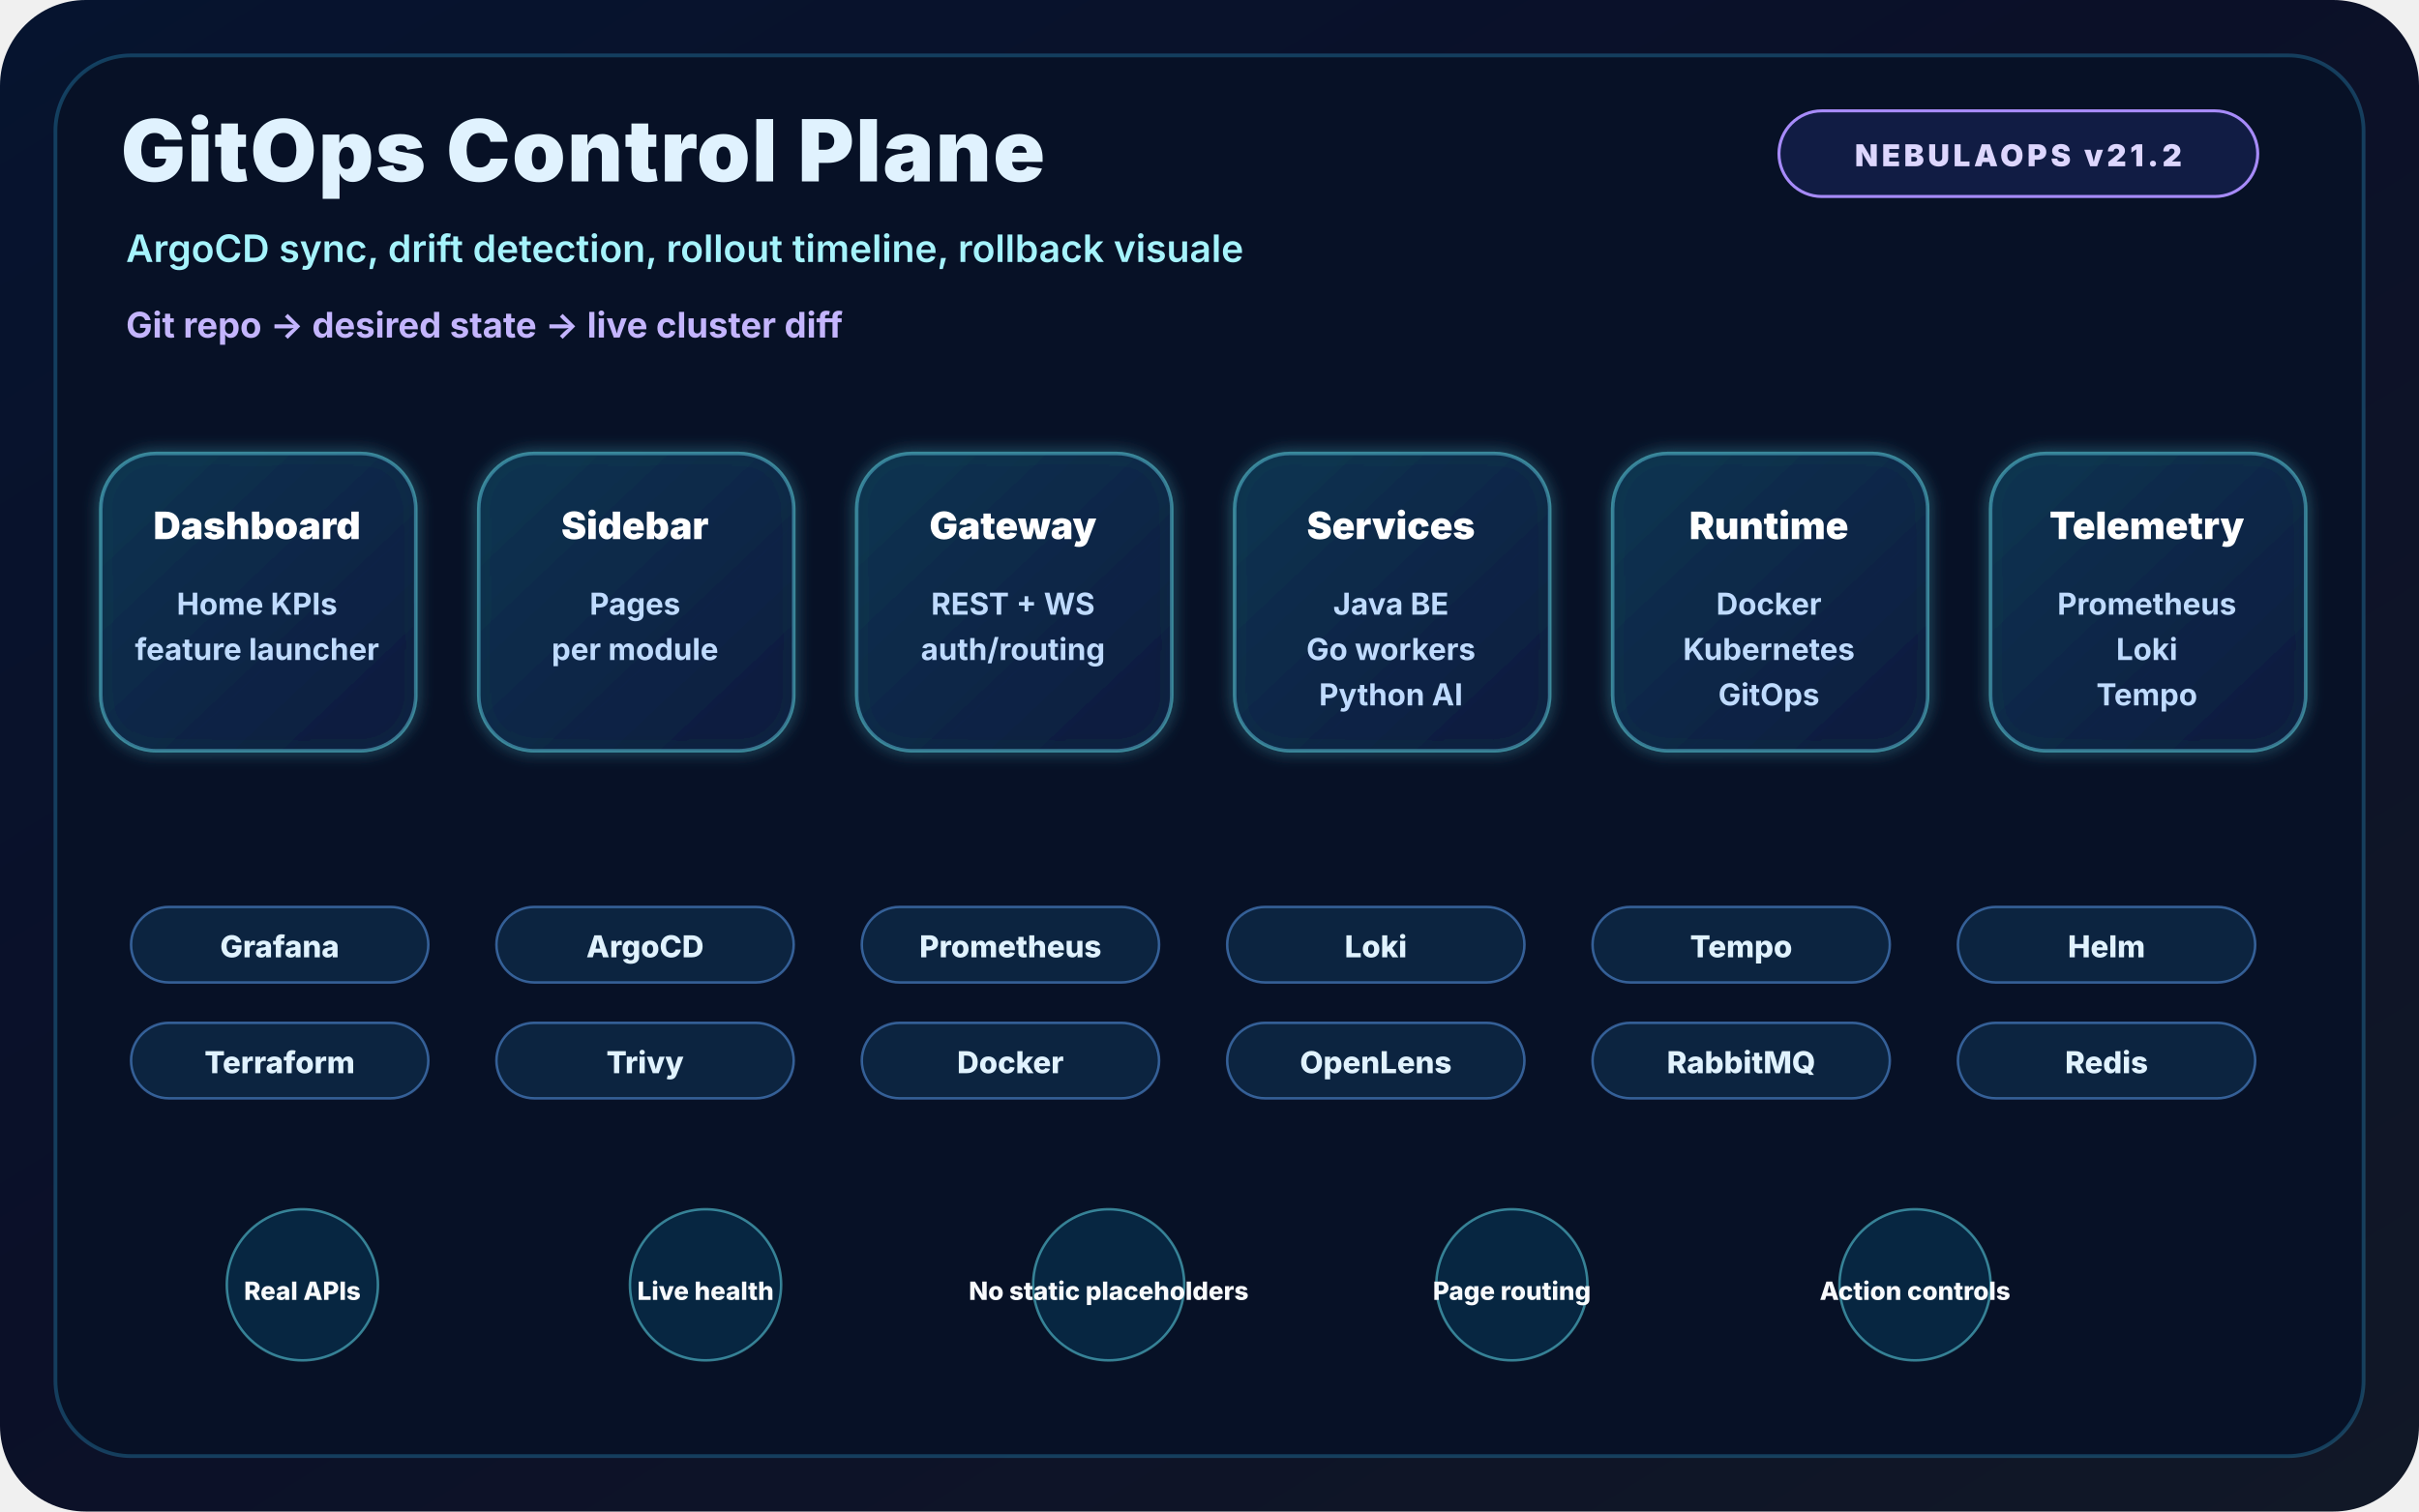
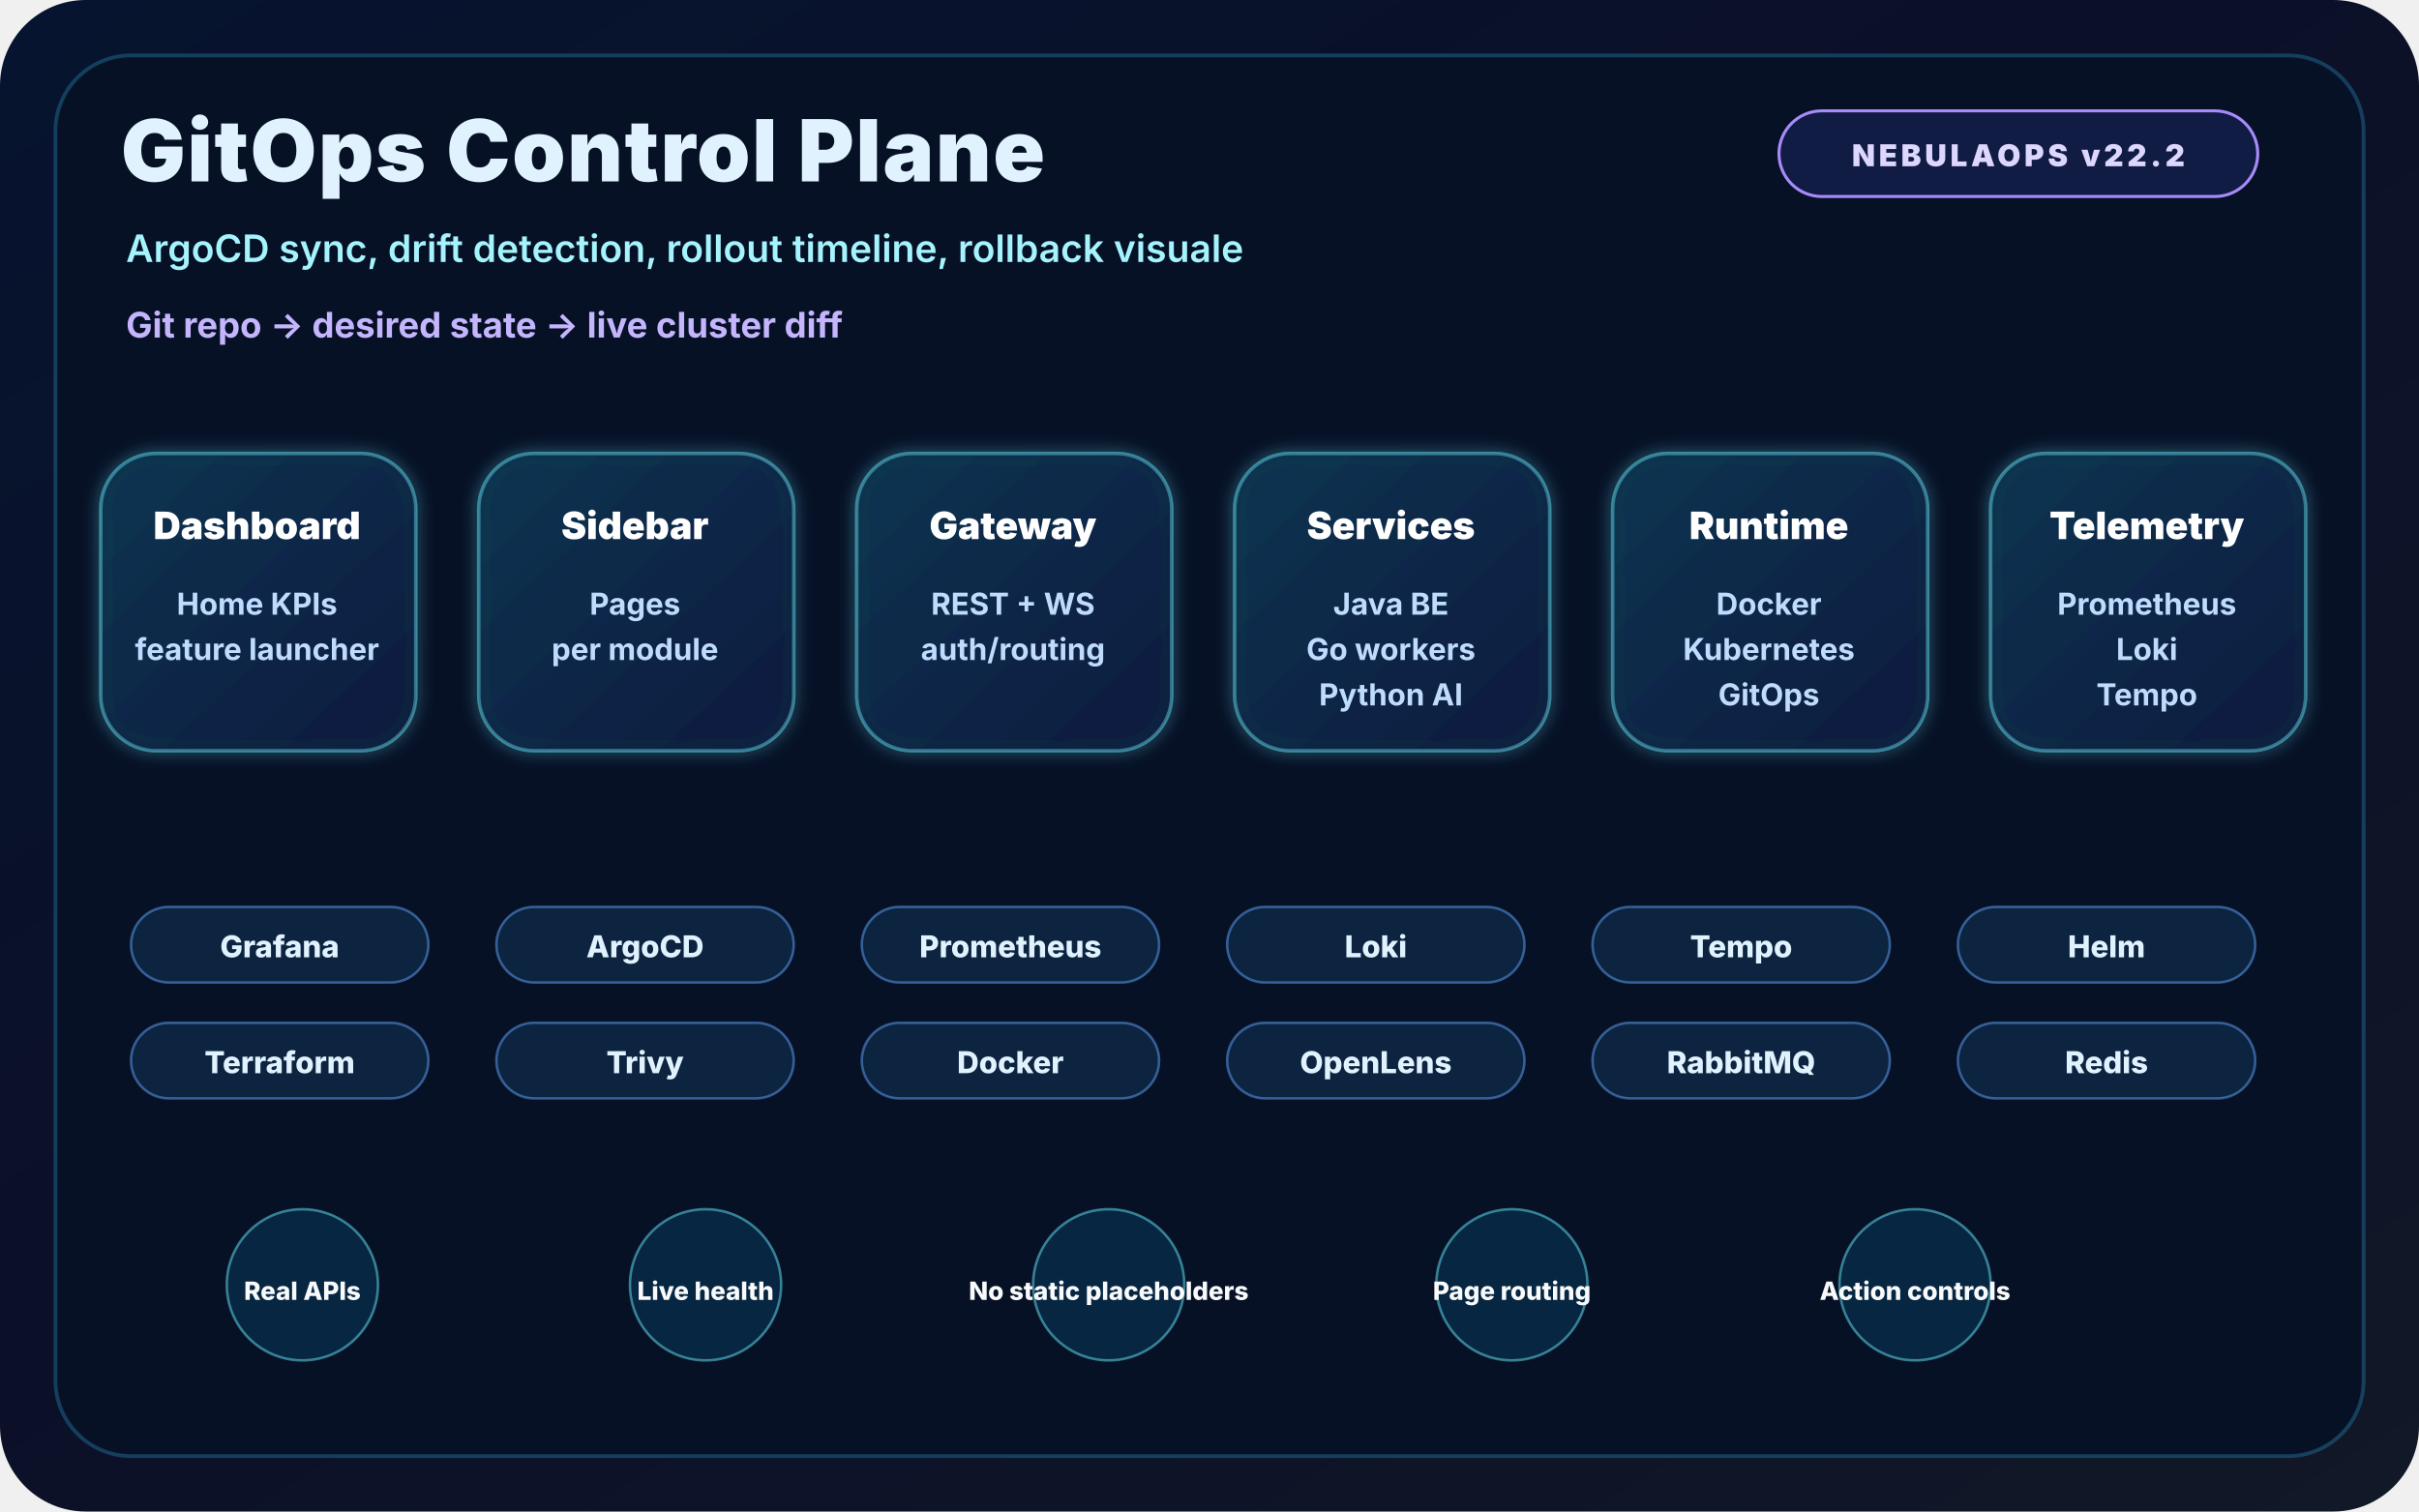
- <svg xmlns="http://www.w3.org/2000/svg" viewBox="0 0 960 600" role="img" aria-label="NebulaOps v21.2 GitOps Control Plane">
+ <svg xmlns="http://www.w3.org/2000/svg" viewBox="0 0 960 600" role="img" aria-label="NebulaOps v22.2 GitOps Control Plane">
  <defs>
    <linearGradient id="bg" x1="0" y1="0" x2="1" y2="1">
      <stop offset="0" stop-color="#06142f" />
      <stop offset=".45" stop-color="#0b1028" />
      <stop offset="1" stop-color="#111827" />
    </linearGradient>
    <linearGradient id="card" x1="0" y1="0" x2="1" y2="1">
      <stop offset="0" stop-color="#0f3552" stop-opacity=".96" />
      <stop offset="1" stop-color="#111a3d" stop-opacity=".92" />
    </linearGradient>
    <linearGradient id="accent" x1="0" y1="0" x2="1" y2="0">
      <stop offset="0" stop-color="#38bdf8" />
      <stop offset=".5" stop-color="#8b5cf6" />
      <stop offset="1" stop-color="#22d3ee" />
    </linearGradient>
    <filter id="glow">
      <feGaussianBlur stdDeviation="3" result="b" />
      <feMerge>
        <feMergeNode in="b" />
        <feMergeNode in="SourceGraphic" />
      </feMerge>
    </filter>
    <style>
            .bg{fill:url(#bg)} .panel{fill:#071126;stroke:#38bdf8;stroke-opacity:.26;stroke-width:1.5}
            .node rect{fill:url(#card);stroke:#67e8f9;stroke-opacity:.42;stroke-width:1.4;filter:url(#glow)}
            .link{fill:none;stroke:url(#accent);stroke-width:4;stroke-linecap:round;stroke-dasharray:9 9;opacity:.8}
            .title{font:900 34px Inter,Arial,sans-serif;fill:#e0f2fe;letter-spacing:.02em}
            .sub{font:600 15px Inter,Arial,sans-serif;fill:#a5f3fc} .flow{font:700 14px
            Inter,Arial,sans-serif;fill:#c4b5fd}
            .h{font:900 15px Inter,Arial,sans-serif;fill:#fff} .b{font:700 12px Inter,Arial,sans-serif;fill:#bfdbfe}
            .chip{fill:#0c2440;stroke:#60a5fa;stroke-opacity:.5} .chipText{font:800 12px
            Inter,Arial,sans-serif;fill:#e0f2fe}
            .pulse{fill:#0ea5e9;fill-opacity:.14;stroke:#67e8f9;stroke-opacity:.5} .small{font:800 10px
            Inter,Arial,sans-serif;fill:#f8fafc}
            .badge{fill:#111c44;stroke:#a78bfa;stroke-width:1.2} .badgeText{font:900 12px
            Inter,Arial,sans-serif;fill:#ddd6fe;letter-spacing:.12em}
        </style>
  </defs>
  <rect class="bg" width="960" height="600" rx="34" />
  <rect class="panel" x="22" y="22" width="916" height="556" rx="30" />
  <rect class="badge" x="706" y="44" width="190" height="34" rx="17" />
-   <text class="badgeText" x="801" y="66" text-anchor="middle">NEBULAOPS v21.2</text>
+   <text class="badgeText" x="801" y="66" text-anchor="middle">NEBULAOPS v22.2</text>
  <text class="title" x="48" y="72">GitOps Control Plane</text>
  <text class="sub" x="50" y="104">ArgoCD sync, drift detection, rollout timeline, rollback visuale</text>
  <text class="flow" x="50" y="134">Git repo → desired state → live cluster diff</text>
  <g class="node" transform="translate(40,180)">
    <rect width="125" height="118" rx="22" />
    <text class="h" x="62" y="34" text-anchor="middle">Dashboard</text>
    <text class="b" x="62" y="64" text-anchor="middle" dy="0">Home KPIs</text>
    <text class="b" x="62" y="64" text-anchor="middle" dy="18">feature launcher</text>
  </g>
  <path class="link" d="M165 239 C 185 239 170 239 190 239" />
  <g class="node" transform="translate(190,180)">
    <rect width="125" height="118" rx="22" />
    <text class="h" x="62" y="34" text-anchor="middle">Sidebar</text>
    <text class="b" x="62" y="64" text-anchor="middle" dy="0">Pages</text>
    <text class="b" x="62" y="64" text-anchor="middle" dy="18">per module</text>
  </g>
  <path class="link" d="M315 239 C 335 239 320 239 340 239" />
  <g class="node" transform="translate(340,180)">
    <rect width="125" height="118" rx="22" />
    <text class="h" x="62" y="34" text-anchor="middle">Gateway</text>
    <text class="b" x="62" y="64" text-anchor="middle" dy="0">REST + WS</text>
    <text class="b" x="62" y="64" text-anchor="middle" dy="18">auth/routing</text>
  </g>
  <path class="link" d="M465 239 C 485 239 470 239 490 239" />
  <g class="node" transform="translate(490,180)">
    <rect width="125" height="118" rx="22" />
    <text class="h" x="62" y="34" text-anchor="middle">Services</text>
    <text class="b" x="62" y="64" text-anchor="middle" dy="0">Java BE</text>
    <text class="b" x="62" y="64" text-anchor="middle" dy="18">Go workers</text>
    <text class="b" x="62" y="64" text-anchor="middle" dy="36">Python AI</text>
  </g>
  <path class="link" d="M615 239 C 635 239 620 239 640 239" />
  <g class="node" transform="translate(640,180)">
    <rect width="125" height="118" rx="22" />
    <text class="h" x="62" y="34" text-anchor="middle">Runtime</text>
    <text class="b" x="62" y="64" text-anchor="middle" dy="0">Docker</text>
    <text class="b" x="62" y="64" text-anchor="middle" dy="18">Kubernetes</text>
    <text class="b" x="62" y="64" text-anchor="middle" dy="36">GitOps</text>
  </g>
  <path class="link" d="M765 239 C 785 239 770 239 790 239" />
  <g class="node" transform="translate(790,180)">
    <rect width="125" height="118" rx="22" />
    <text class="h" x="62" y="34" text-anchor="middle">Telemetry</text>
    <text class="b" x="62" y="64" text-anchor="middle" dy="0">Prometheus</text>
    <text class="b" x="62" y="64" text-anchor="middle" dy="18">Loki</text>
    <text class="b" x="62" y="64" text-anchor="middle" dy="36">Tempo</text>
  </g>
  <rect class="chip" x="52" y="360" width="118" height="30" rx="15" />
  <text class="chipText" x="111" y="380" dy="0" text-anchor="middle">Grafana</text>
  <rect class="chip" x="197" y="360" width="118" height="30" rx="15" />
  <text class="chipText" x="256" y="380" dy="0" text-anchor="middle">ArgoCD</text>
  <rect class="chip" x="342" y="360" width="118" height="30" rx="15" />
  <text class="chipText" x="401" y="380" dy="0" text-anchor="middle">Prometheus</text>
  <rect class="chip" x="487" y="360" width="118" height="30" rx="15" />
  <text class="chipText" x="546" y="380" dy="0" text-anchor="middle">Loki</text>
  <rect class="chip" x="632" y="360" width="118" height="30" rx="15" />
  <text class="chipText" x="691" y="380" dy="0" text-anchor="middle">Tempo</text>
  <rect class="chip" x="777" y="360" width="118" height="30" rx="15" />
  <text class="chipText" x="836" y="380" dy="0" text-anchor="middle">Helm</text>
  <rect class="chip" x="52" y="406" width="118" height="30" rx="15" />
  <text class="chipText" x="111" y="380" dy="46" text-anchor="middle">Terraform</text>
  <rect class="chip" x="197" y="406" width="118" height="30" rx="15" />
  <text class="chipText" x="256" y="380" dy="46" text-anchor="middle">Trivy</text>
  <rect class="chip" x="342" y="406" width="118" height="30" rx="15" />
  <text class="chipText" x="401" y="380" dy="46" text-anchor="middle">Docker</text>
  <rect class="chip" x="487" y="406" width="118" height="30" rx="15" />
  <text class="chipText" x="546" y="380" dy="46" text-anchor="middle">OpenLens</text>
  <rect class="chip" x="632" y="406" width="118" height="30" rx="15" />
  <text class="chipText" x="691" y="380" dy="46" text-anchor="middle">RabbitMQ</text>
  <rect class="chip" x="777" y="406" width="118" height="30" rx="15" />
  <text class="chipText" x="836" y="380" dy="46" text-anchor="middle">Redis</text>
  <circle class="pulse" cx="120" cy="510" r="30" />
  <text class="small" x="120" y="516" text-anchor="middle">Real APIs</text>
  <circle class="pulse" cx="280" cy="510" r="30" />
  <text class="small" x="280" y="516" text-anchor="middle">Live health</text>
  <circle class="pulse" cx="440" cy="510" r="30" />
  <text class="small" x="440" y="516" text-anchor="middle">No static placeholders</text>
  <circle class="pulse" cx="600" cy="510" r="30" />
  <text class="small" x="600" y="516" text-anchor="middle">Page routing</text>
  <circle class="pulse" cx="760" cy="510" r="30" />
  <text class="small" x="760" y="516" text-anchor="middle">Action controls</text>
</svg>
